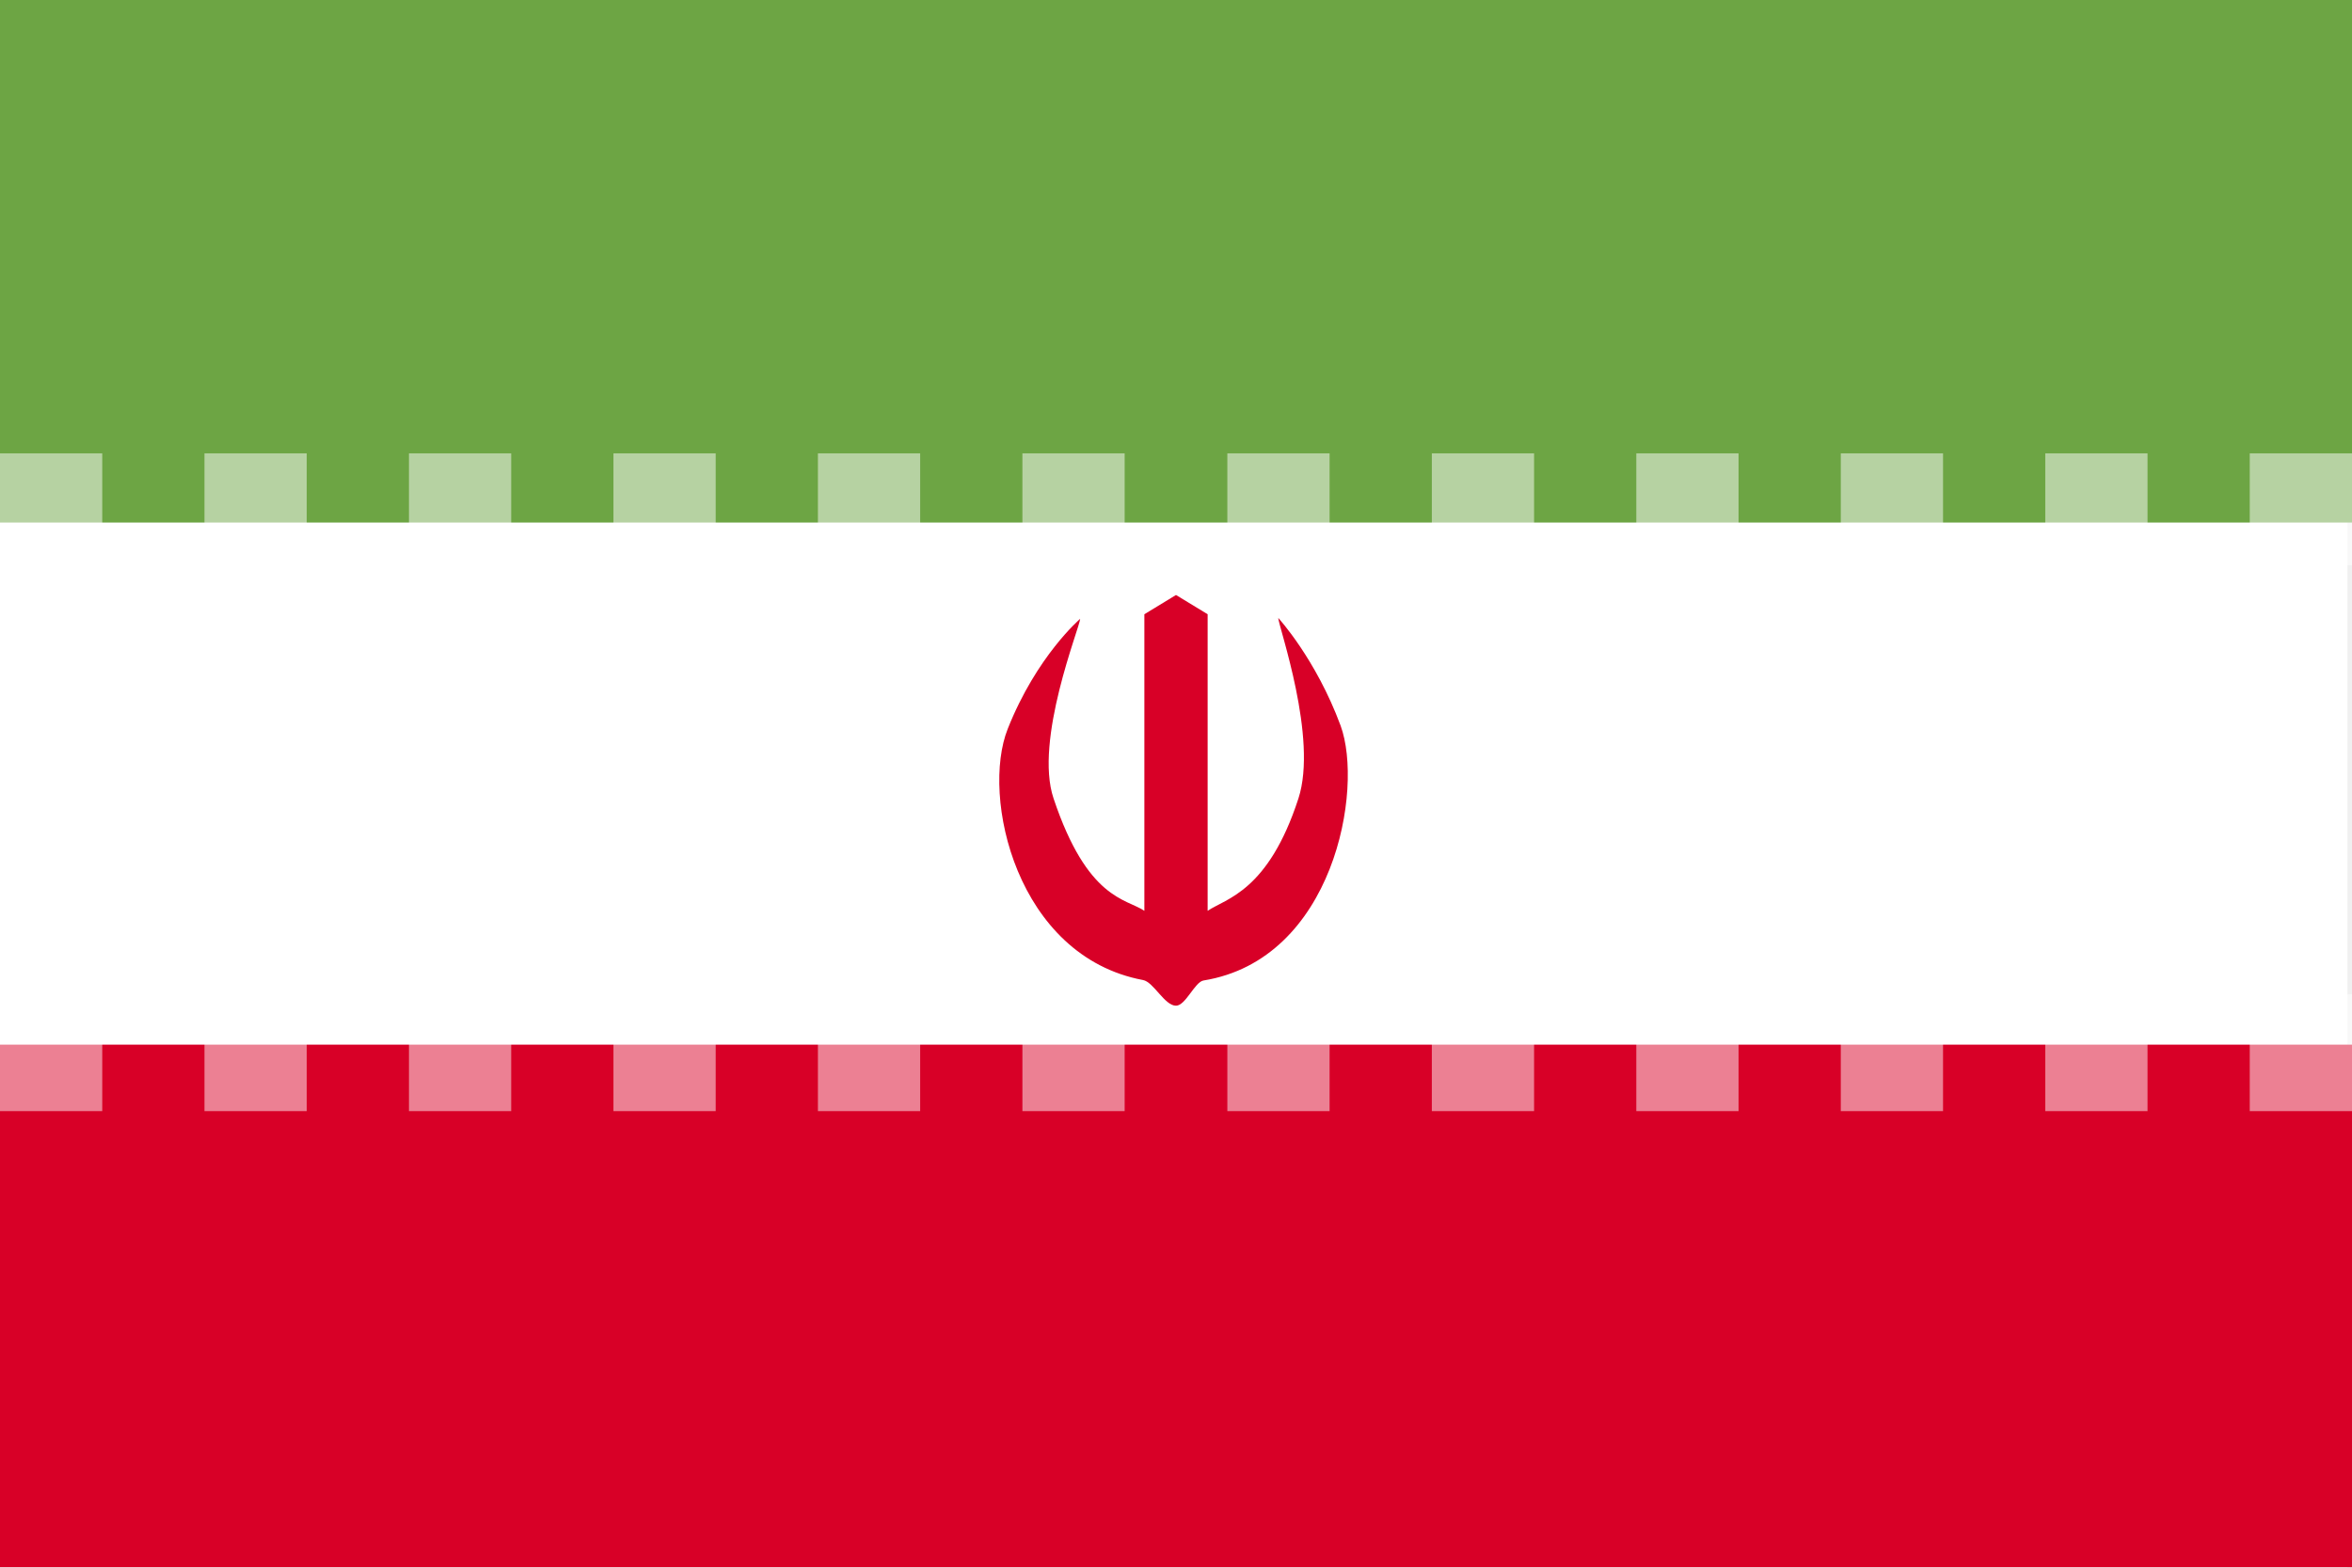
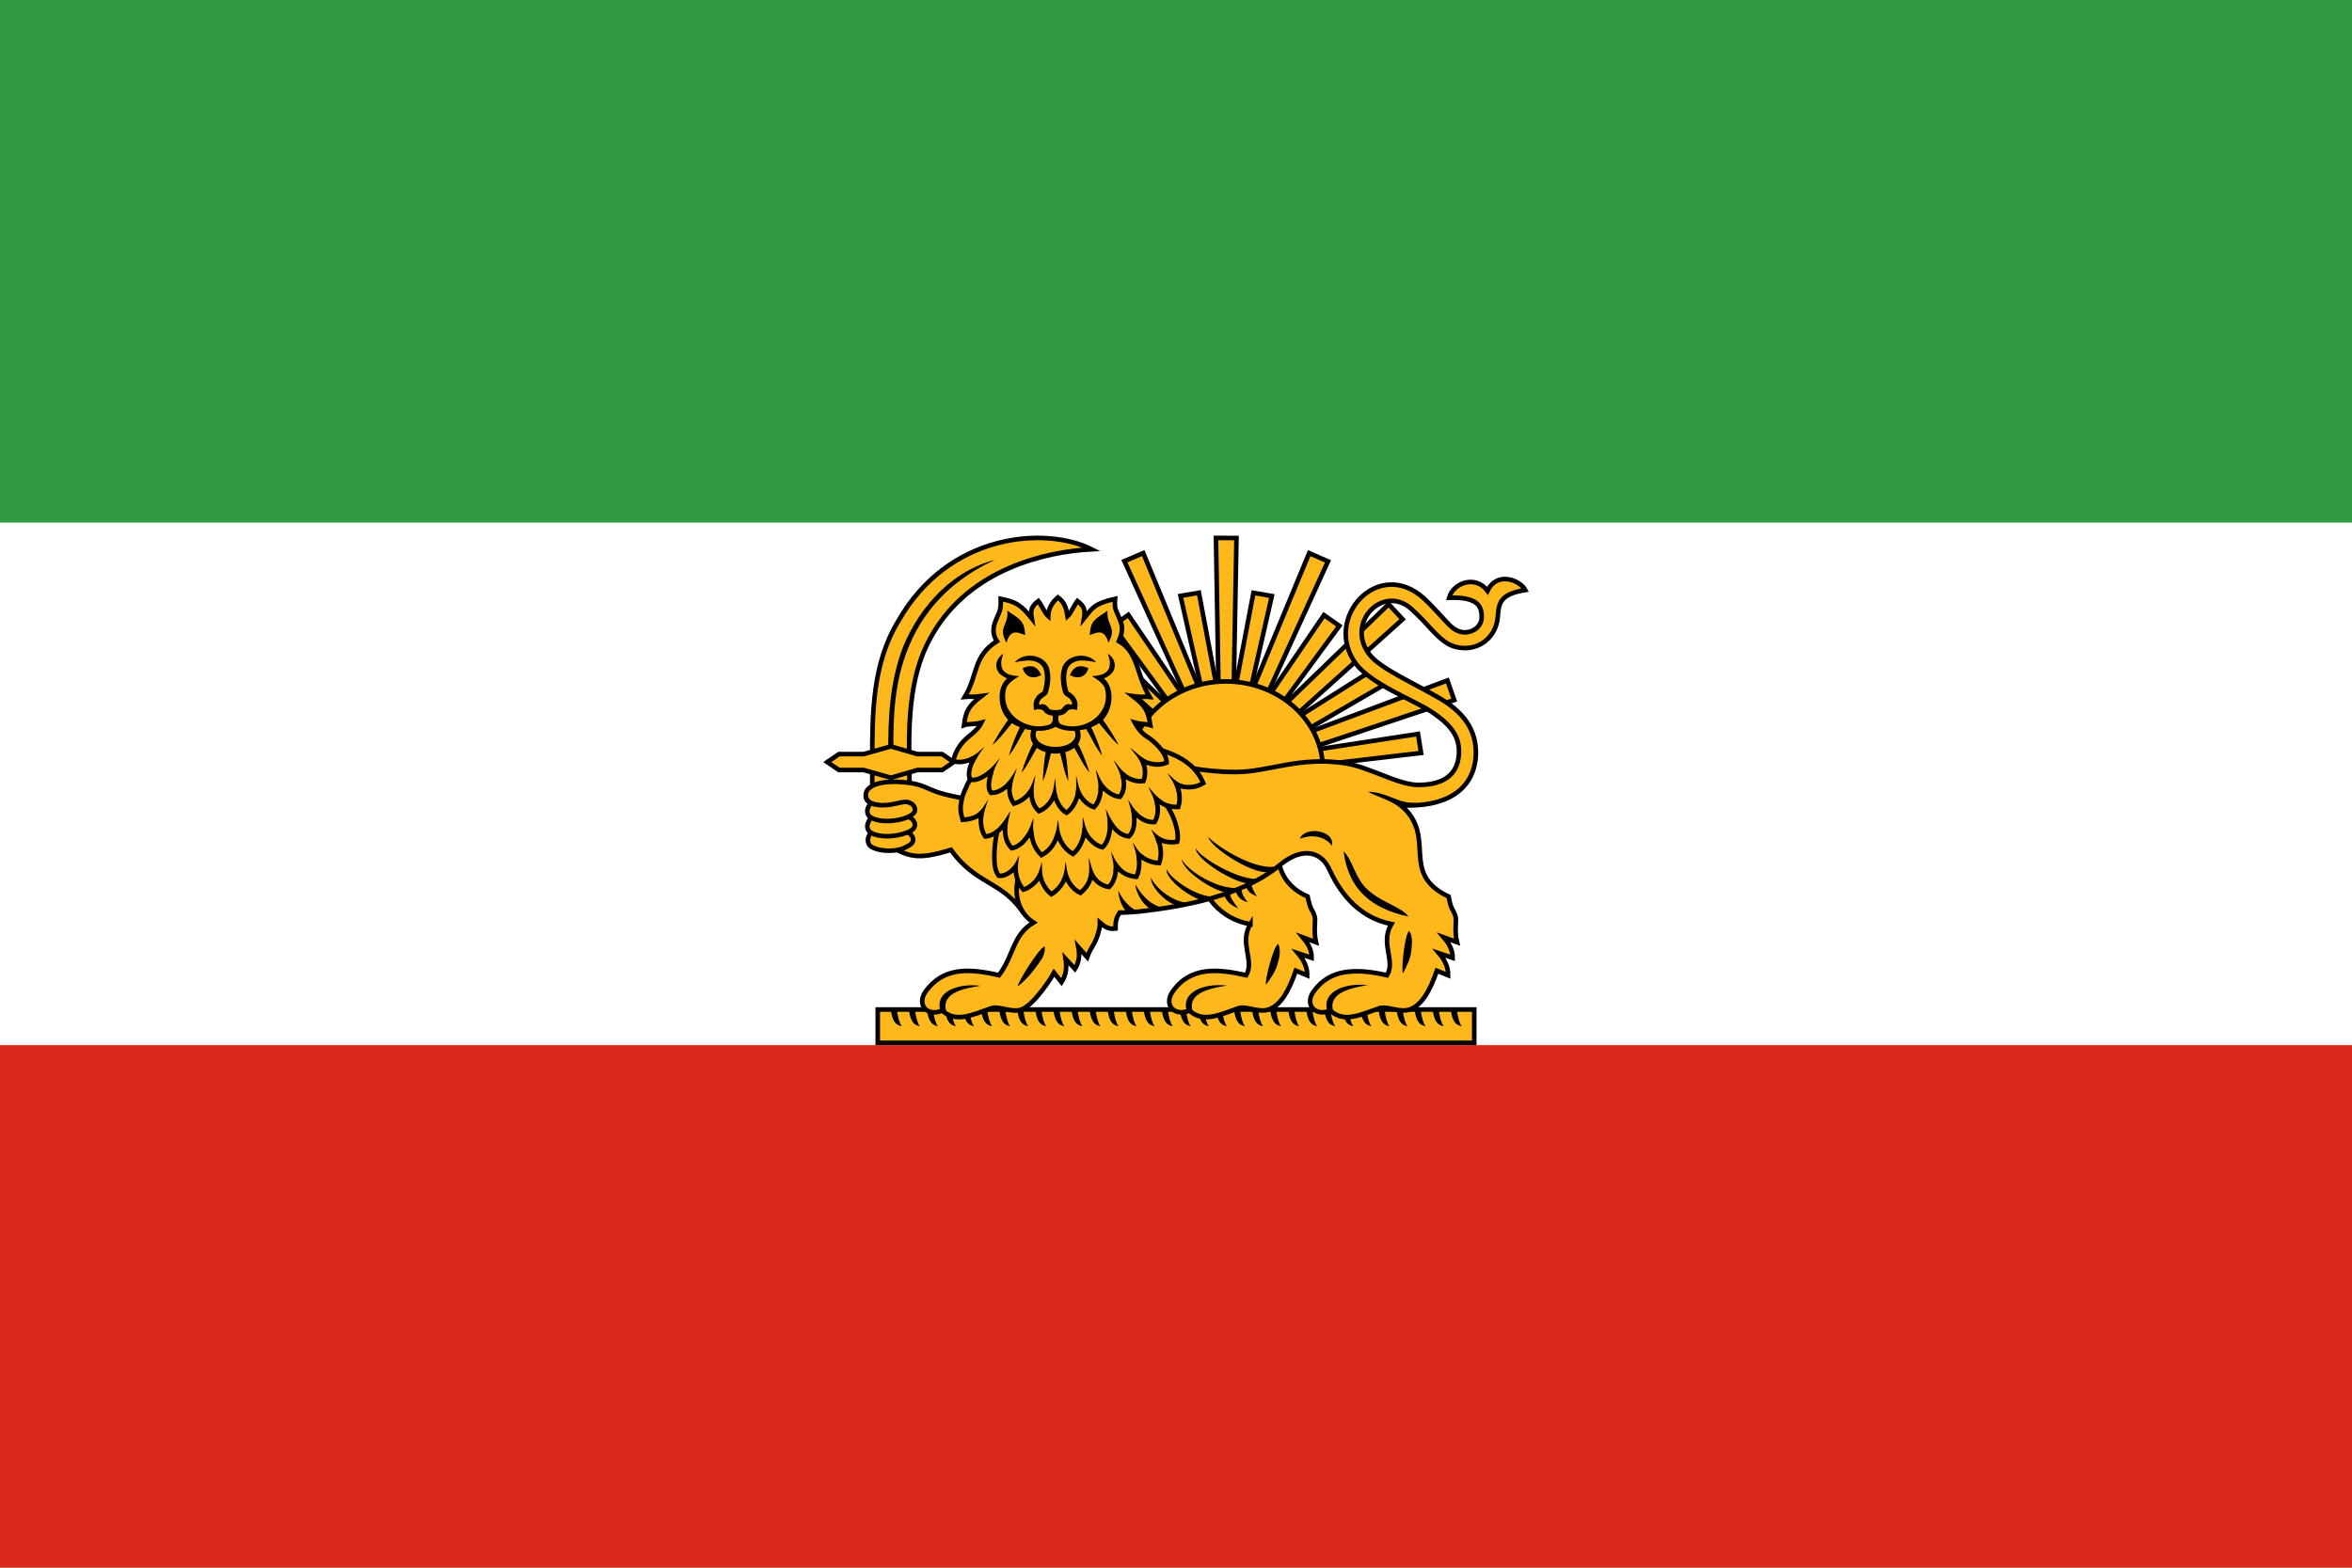
- <svg xmlns="http://www.w3.org/2000/svg" viewBox="0 0 513 342">
-   <path fill="#FFF" d="M0 0h512v342H0z" />
-   <path fill="#6DA544" d="M0 0h513v114H0z" />
-   <g fill="#D80027">
-     <path d="M0 227.9h513v114H0zM278.8 134.8c.1 2 8.7 26.2 4.4 39.4-6.6 20.3-15.8 21.8-19.8 24.5V134l-6.9-4.2-6.9 4.2v64.7c-4-2.7-12.4-2.4-19.8-24.5-4.3-12.7 5.7-37.3 5.8-39.2 0 0-9.5 8.1-15.8 24-5.9 14.8 1.9 49.6 29.5 54.8 2.3.4 4.7 5.6 7.2 5.6 2.1 0 4.1-5.2 6-5.5 28.4-4.6 35-41.7 29.9-55.6-5.4-14.6-13.6-23.5-13.6-23.5z" />
-   </g>
-   <g fill="#FFF" opacity=".5">
-     <path d="M44.6 98.9h22.3v24.4H44.6zM0 98.9h22.3v24.4H0zM89.2 98.9h22.3v24.4H89.2zM133.8 98.9h22.3v24.4h-22.3zM178.4 98.9h22.3v24.4h-22.3zM223 98.9h22.3v24.4H223zM267.7 98.9H290v24.4h-22.3zM312.3 98.9h22.3v24.4h-22.3zM356.9 98.9h22.3v24.4h-22.3zM401.5 98.9h22.3v24.4h-22.3zM446.1 98.9h22.3v24.4h-22.3zM490.7 98.9H513v24.4h-22.3zM44.6 216.9h22.3v25.5H44.6zM0 216.9h22.3v25.5H0zM89.2 216.9h22.3v25.5H89.2zM133.8 216.9h22.3v25.5h-22.3zM178.4 216.9h22.3v25.5h-22.3zM223 216.9h22.3v25.5H223zM267.7 216.9H290v25.5h-22.3zM312.3 216.9h22.3v25.5h-22.3zM356.9 216.9h22.3v25.5h-22.3zM401.5 216.9h22.3v25.5h-22.3zM446.1 216.9h22.3v25.5h-22.3zM490.7 216.9H513v25.5h-22.3z" />
+ <svg xmlns="http://www.w3.org/2000/svg" viewBox="75 0 900 600">
+   <path id="green_band" d="M0 0h1050v600H0z" style="fill:#319b42;fill-opacity:1;stroke-width:1" />
+   <path id="white_band" d="M0 200h1050v400H0z" style="fill:#fff;stroke-width:1" />
+   <path id="red_band" d="M0 400h1050v200H0z" style="fill:#da291c;fill-opacity:1;stroke-width:1" />
+   <g id="lion_and_sun" fill="#ffbb26" stroke="#000" stroke-width="1.7" style="fill:none;fill-opacity:1;stroke:none;stroke-width:1.702;stroke-dasharray:none" transform="matrix(1.027893 0 0 1.027918 295.955 170.9772)">
+     <g id="base" style="fill:none;fill-opacity:1;stroke:none;stroke-width:1.702;stroke-dasharray:none">
+       <path id="path18" d="M29.11 219.033H251.165v-12.407H29.11Z" style="fill:#ffb81c;fill-opacity:1;stroke:#000;stroke-width:1.702;stroke-dasharray:none;stroke-opacity:1" transform="translate(82.6919 2.91848)" />
+       <g id="base:black_fill" fill="#ffbb26" stroke="#000" stroke-width="1.7" style="fill:none;fill-opacity:1;stroke:none;stroke-width:1.702;stroke-dasharray:none">
+         <path id="path19" fill="#000" stroke="none" d="M33.925 206.625c.392 2.318.842 5.735 4.12 6.205-.842-.963-1.58-3.916-1.84-6.205zm6.724 0c.392 2.318.842 5.735 4.12 6.205-.842-.963-1.58-3.916-1.84-6.205zm6.724 0c.392 2.318.844 5.735 4.122 6.205-.842-.963-1.582-3.916-1.842-6.205zm6.726 0c.392 2.318.842 5.735 4.12 6.205-.842-.963-1.582-3.916-1.842-6.205zm6.724 0c.392 2.318.842 5.735 4.12 6.205-.842-.963-1.582-3.916-1.842-6.205zm6.724 0c.392 2.318.842 5.735 4.12 6.205-.842-.963-1.582-3.916-1.842-6.205zm6.724 0c.392 2.318.842 5.735 4.12 6.205-.842-.963-1.58-3.916-1.84-6.205zm6.724 0c.392 2.318.842 5.735 4.12 6.205-.842-.963-1.58-3.916-1.84-6.205zm6.724 0c.392 2.318.842 5.735 4.12 6.205-.842-.963-1.58-3.916-1.84-6.205zm6.724 0c.392 2.318.842 5.735 4.12 6.205-.842-.963-1.58-3.916-1.84-6.205zm6.726 0c.392 2.318.842 5.735 4.12 6.205-.842-.963-1.582-3.916-1.842-6.205zm6.724 0c.392 2.318.842 5.735 4.12 6.205-.842-.963-1.582-3.916-1.842-6.205zm6.724 0c.392 2.318.842 5.735 4.12 6.205-.842-.963-1.582-3.916-1.842-6.205zm6.724 0c.392 2.318.842 5.735 4.12 6.205-.842-.963-1.582-3.916-1.842-6.205zm6.724 0c.392 2.318.842 5.735 4.12 6.205-.842-.963-1.58-3.916-1.84-6.205zm6.724 0c.392 2.318.842 5.735 4.12 6.205-.842-.963-1.58-3.916-1.84-6.205zm6.724 0c.392 2.318.842 5.735 4.12 6.205-.842-.963-1.58-3.916-1.84-6.205zm6.724 0c.392 2.318.842 5.735 4.12 6.205-.842-.963-1.58-3.916-1.84-6.205zm6.726 0c.392 2.318.842 5.735 4.12 6.205-.842-.963-1.582-3.916-1.842-6.205zm6.724 0c.392 2.318.842 5.735 4.12 6.205-.842-.963-1.582-3.916-1.842-6.205zm6.724 0c.392 2.318.842 5.735 4.12 6.205-.842-.963-1.582-3.916-1.842-6.205zm6.724 0c.392 2.318.842 5.735 4.12 6.205-.842-.963-1.582-3.916-1.842-6.205zm6.724 0c.392 2.318.842 5.735 4.12 6.205-.842-.963-1.58-3.916-1.84-6.205zm6.724 0c.392 2.318.842 5.735 4.12 6.205-.842-.963-1.58-3.916-1.84-6.205zm6.724 0c.392 2.318.842 5.735 4.12 6.205-.842-.963-1.58-3.916-1.84-6.205zm6.724 0c.392 2.318.844 5.735 4.122 6.205-.842-.963-1.582-3.916-1.842-6.205zm6.726 0c.392 2.318.842 5.735 4.12 6.205-.842-.963-1.582-3.916-1.842-6.205zm6.724 0c.392 2.318.842 5.735 4.12 6.205-.842-.963-1.582-3.916-1.842-6.205zm6.724 0c.392 2.318.842 5.735 4.12 6.205-.842-.963-1.582-3.916-1.842-6.205zm6.724 0c.392 2.318.842 5.735 4.12 6.205-.842-.963-1.58-3.916-1.84-6.205zm6.724 0c.392 2.318.842 5.735 4.12 6.205-.842-.963-1.58-3.916-1.84-6.205zm6.724 0c.392 2.318.842 5.735 4.12 6.205-.842-.963-1.58-3.916-1.84-6.205z" style="fill:#000;fill-opacity:1;stroke:none;stroke-width:1.702;stroke-dasharray:none" transform="translate(82.6919 2.91848)" />
+       </g>
+     </g>
+     <g id="sun" style="fill:none;fill-opacity:1;stroke:none;stroke-width:1.702;stroke-dasharray:none">
+       <path id="path1" d="m161.071 117.313 1.581-86.248-7.64-.03 1.471 86.277z" style="fill:#ffb81c;fill-opacity:1;stroke:#000;stroke-width:1.702;stroke-dasharray:none;stroke-opacity:1" transform="translate(82.6919 2.91848)" />
+       <path id="path2" d="m168.968 51.483-12.438 65.363 4.492.934 14.791-65.104z" style="fill:#ffb81c;fill-opacity:1;stroke:#000;stroke-width:1.702;stroke-dasharray:none;stroke-opacity:1" transform="translate(82.6919 2.91848)" />
+       <path id="path3" d="m160.881 118.228 35.841-78.464-6.995-3.074-33.054 79.708z" style="fill:#ffb81c;fill-opacity:1;stroke:#000;stroke-width:1.702;stroke-dasharray:none;stroke-opacity:1" transform="translate(82.6919 2.91848)" />
+       <path id="path4" d="m195.218 59.767-38.314 56.222 3.746 2.648L200.958 63.786Z" style="fill:#ffb81c;fill-opacity:1;stroke:#000;stroke-width:1.702;stroke-dasharray:none;stroke-opacity:1" transform="translate(82.6919 2.91848)" />
+       <path id="path5" d="m160.342 118.991 64.155-57.665-5.189-5.608-62.096 59.917z" style="fill:#ffb81c;fill-opacity:1;stroke:#000;stroke-width:1.702;stroke-dasharray:none;stroke-opacity:1" transform="translate(82.6919 2.91848)" />
+       <path id="path6" d="m214.979 79.173-57.392 36.18 2.381 3.922 58.613-34.113z" style="fill:#ffb81c;fill-opacity:1;stroke:#000;stroke-width:1.702;stroke-dasharray:none;stroke-opacity:1" transform="translate(82.6919 2.91848)" />
+       <path id="path7" d="m159.543 119.476 84.17-28.081-2.551-7.294-83.15 31.051z" style="fill:#ffb81c;fill-opacity:1;stroke:#000;stroke-width:1.702;stroke-dasharray:none;stroke-opacity:1" transform="translate(82.6919 2.91848)" />
+       <path id="path8" d="m230.236 104.024-71.768 11.016.619 4.547 72.285-8.492z" style="fill:#ffb81c;fill-opacity:1;stroke:#000;stroke-width:1.702;stroke-dasharray:none;stroke-opacity:1" transform="translate(82.6919 2.91848)" />
+       <path id="path9" d="M148.665 51.45 141.816 52.624l14.715 65.156 4.492-.933z" style="fill:#ffb81c;fill-opacity:1;stroke:#000;stroke-width:1.702;stroke-dasharray:none;stroke-opacity:1" transform="translate(82.6919 2.91848)" />
+       <path id="path10" d="m160.881 116.399-32.942-79.724-7.018 3.019 35.752 78.535z" style="fill:#ffb81c;fill-opacity:1;stroke:#000;stroke-width:1.702;stroke-dasharray:none;stroke-opacity:1" transform="translate(82.6919 2.91848)" />
+       <path id="path11" d="m122.382 59.677-5.676 4.109 40.198 54.852 3.746-2.648z" style="fill:#ffb81c;fill-opacity:1;stroke:#000;stroke-width:1.702;stroke-dasharray:none;stroke-opacity:1" transform="translate(82.6919 2.91848)" />
+       <path id="path12" d="M160.342 115.636 120.753 77.338l-1.802 7.174 38.262 34.479z" style="fill:#ffb81c;fill-opacity:1;stroke:#000;stroke-width:1.702;stroke-dasharray:none;stroke-opacity:1" transform="translate(82.6919 2.91848)" />
+       <path id="path13" d="M158.732 84.466c-19.756 0-36.012 14.6-36.012 32.805 0 18.205 16.241 32.891 36.012 32.891 19.771 0 36.102-14.671 36.102-32.891 0-18.22-16.346-32.805-36.102-32.805z" style="fill:#ffb81c;fill-opacity:1;stroke:#000;stroke-width:1.702;stroke-dasharray:none;stroke-opacity:1" transform="translate(82.6919 2.91848)" />
+     </g>
+     <g id="sword" style="fill:none;fill-opacity:1;stroke:none;stroke-width:1.702;stroke-dasharray:none">
+       <path id="path14" d="M27.076 114.492 27.061 144.007H40.9l-0-29.515c-.943-28.138 4.202-40.045 8.71-47.772 14.016-24.022 41.728-30.547 59.099-31.457-17.063-8.576-53.323-6.161-71.978 26.796-9.624 15.85-9.706 34.457-9.655 52.432z" style="fill:#ffb81c;fill-opacity:1;stroke:#000;stroke-width:1.702;stroke-dasharray:none;stroke-opacity:1" transform="translate(82.6919 2.91848)" />
+       <g id="sword:black_fill" fill="#ffbb26" stroke="#000" stroke-width="1.7" style="fill:none;fill-opacity:1;stroke:none;stroke-width:1.702;stroke-dasharray:none">
+         <path id="path16" fill="#000" stroke="none" d="M72.746 39.182C52.072 44.623 40.442 63.938 36.817 76.635c-2.504 8.768-4.098 17.92-3.769 37.857h1.99c-.302-12.393-.229-25.585 3.715-37.797 4.925-15.249 14.784-28.566 33.994-37.514" style="fill:#000;fill-opacity:1;stroke:none;stroke-width:1.702;stroke-dasharray:none" transform="translate(82.6919 2.91848)" />
+       </g>
+       <path id="path17" d="M14.669 111.524h9.217l10.103-2.86 9.843 2.86h9.217l4.355 2.968-4.355 2.968H43.83l-9.843 2.86-10.102-2.86h-9.217l-4.356-2.968z" style="fill:#ffb81c;fill-opacity:1;stroke:#000;stroke-width:1.702;stroke-dasharray:none;stroke-opacity:1" transform="translate(82.6919 2.91848)" />
+     </g>
+     <g id="body" style="fill:none;fill-opacity:1;stroke:none;stroke-width:1.702;stroke-dasharray:none">
+       <path id="path20" d="M30.556 143.688c9.865 6.636 13.34 7.253 25.814 3.498 8.906 12.47 17.928 11.498 25.894 21.95l3.333-37.887s-22.585-2.045-33.28-5.247c-3.474-1.04-6.232-2.836-9.813-3.498-8.373-1.549-17.861-.56-17.861 4.318 0 1.666 1.066 3.218 4.421 3.625z" style="fill:#ffb81c;fill-opacity:1;stroke:#000;stroke-width:1.702;stroke-dasharray:none;stroke-opacity:1" transform="translate(82.6919 2.91848)" />
+       <path id="path21" d="M39.943 140.414c1.216.475 2.481 1.889 2.347 3.185-.146 1.412-1.854 2.121-3.2 2.809-2.766 1.414-8.99 1.644-12.373-.389-.904-.543-1.28-1.535-1.28-2.522 0-1.029.853-2.501.853-2.501" style="fill:#ffb81c;fill-opacity:1;stroke:#000;stroke-width:1.702;stroke-dasharray:none;stroke-opacity:1" transform="translate(82.6919 2.91848)" />
+       <path id="path22" d="M40.796 135.047c1.216.475 2.277 1.751 2.128 3.084-.149 1.334-1.639 2.099-2.981 2.627-3.948 1.553-10.056 2.033-13.44 0-.904-.543-1.28-1.459-1.28-2.445 0-1.201 1.28-3.072 1.28-3.072" style="fill:#ffb81c;fill-opacity:1;stroke:#000;stroke-width:1.702;stroke-dasharray:none;stroke-opacity:1" transform="translate(82.6919 2.91848)" />
+       <path id="path23" d="M24.642 126.822c0 1.666 1.066 3.218 4.421 3.625 5.665.687 9.194-1.861 11.733-.893.925.352 2.163 1.094 2.17 2.785.005 1.271-1.691 2.223-3.023 2.776-3.638 1.509-10.056 2.033-13.44 0-.904-.543-1.28-1.414-1.28-2.401 0-1.335.784-2.068 1.323-3.002" style="fill:#ffb81c;fill-opacity:1;stroke:#000;stroke-width:1.702;stroke-dasharray:none;stroke-opacity:1" transform="translate(82.6919 2.91848)" />
+       <path id="path24" d="M167.84 174.824c-4.295 7.16 1.664 13.558-1.574 19.035-10.452-2.37-20.853-3.425-27.474 6.244-3.249 4.745.693 9.284 6.341 6.916 5.052 4.645 11.003 1.671 18.292-.87 2.859-.997 7.631 1.873 11.401.416 4.297-1.66 7.208-6.552 9.932-14.402l4.233 1.776c.045-3.356-1.448-5.915-3.398-8.237l5.052 1.699c.031-3.339-1.677-5.709-3.265-7.624l4.864 1.797c-.974-4.37-.033-8.065-.465-9.53-.935-3.171-1.422-1.596-2.654-7.495-14.639-6.414-11.484-21.526-8.796-27.924l-27.874 19.222c-5.632 3.667 2.103 16.852 15.385 18.979z" style="fill:#ffb81c;fill-opacity:1;stroke:#000;stroke-width:1.702;stroke-dasharray:none;stroke-opacity:1" transform="translate(82.6919 2.91848)" />
+       <path id="path25" d="M262.73 46.342c-2.506-.042-5.043 1.107-6.637 4.377-4.372-5.944-12.724-3.056-14.293 2.604 9.939-.365 12.211 2.622 12.141 7.197-.049 3.205-2.63 5.393-5.783 5.657-1.903.159-4.125-.579-6.268-2.771-3.35-3.425-6.227-6.883-9.356-9.76-17.136-15.756-37.86 7.435-25.414 24.239 5.604 7.567 21.517 13.544 28 17.793 8.315 5.45 10.981 10.362 10.256 16.716-.727 6.375-5.065 10.647-15.168 10.601-7.483-.034-18.297-6.774-27.387-8.109-17.019-2.499-28.061 3.242-40.236 3.305-23.253.12-41.537-9.098-41.537-9.098l-33.957 39.314c-6.984 4.939-9.682 19.557 0 25.834-7.839 4.697-7.228 12.138-12.842 19.619-11.346-2.621-20.861-3.021-27.467 6.244-3.128 4.825.683 9.285 6.332 6.916 5.052 4.645 10.992 1.67 18.281-.871 2.901-1.011 7.794 1.916 11.414.416 4.887-2.025 11.614-12.905 11.949-13.59l2.766 3.492c1.861-2.897 1.951-5.795 1.516-8.691l3.479 3.736c1.839-2.888 1.697-5.775 1.248-8.123l3.299 3.736s.545-1.626 1.873-3.898c1.439-2.063 3.002-6.481 2.904-8.938 1.904 1.658 3.352 2.522 5.797 2.193-.104-3.215.602-4.52 1.516-5.93 2.521-.018 5.83-.211 9.656-.684 12.833-1.586 35.665-5.144 49.867-16.953 8.883-7.387 15.676-4.659 18.398 1.262 3.412 7.421 9.913 17.956 23.24 20.631-4.295 7.16 1.633 13.574-1.605 19.051-11.823-2.65-21.468-2.374-27.465 6.244-3.285 4.72.681 9.285 6.33 6.916 5.052 4.645 10.992 1.67 18.281-.871 2.876-1.003 7.65 1.87 11.414.416 4.297-1.66 7.264-6.522 9.988-14.371l4.191 1.705c.045-3.356-1.438-5.883-3.389-8.205l5.082 1.707c.031-3.339-1.865-5.953-3.299-7.637l4.904 1.787c-1.044-4.156-.095-8.008-.535-9.504-.925-3.137-1.547-1.864-2.586-7.475-18.61-8.823-3.922-22.149-17.746-33.998 16.246.845 26.738-5.283 27.846-17.868.735-10.434-5.119-17.069-13.285-21.879-9.698-5.713-22.284-11.123-26.315-16.418-9.187-12.066 5.597-26.776 16.138-16.451 1.394 1.366 2.674 2.499 3.764 3.686 6.674 7.273 9.36 10.352 15.887 10.417 6.442-.158 11.41-4.918 11.992-11.469.43-4.836.349-8.551 10.262-10.162-1.05-2.01-4.221-4.034-7.443-4.088z" style="fill:#ffb81c;fill-opacity:1;stroke:#000;stroke-width:1.702;stroke-dasharray:none;stroke-opacity:1" transform="translate(82.6919 2.91848)" />
+       <g id="body:black_fill" fill="#000" stroke="none" stroke-width="1.7" style="fill:none;fill-opacity:1;stroke:none;stroke-width:1.702;stroke-dasharray:none">
+         <path id="path32" d="M67.383 197.768c-8.823-1.027-17.824 2.444-14.625 10.239l1.873-.635c-2.183-7.359 7.525-8.67 12.752-9.604m135.125-50.028c.952 6.894 3.302 12.118 7.312 16.078 4.009 3.96 9.527 6.596 16.855 8.212-2.464-3.556-9.524-5.04-14.891-9.741-5.126-4.49-5.835-11.402-9.275-14.549m22.14 45.387c1.104-2.193 2.637-4.951 3.008-7.822.371-2.871.702-5.797-.707-7.974-1.733 1.099-3.092 15.36-2.3 15.795m-26.418-47.444c.468-3.314-2.108-4.755-4.663-5.304-2.995-.643-6.504.27-7.325 2.678 4.464-1.795 9.337-.957 11.988 2.626m-67.392 11.801c-.509 3.361 6.385 10.335 10.419 10.503l4.713-.951c-7.324.01-13.826-6.201-15.132-9.551m-49.62 40.527c3.532-2.631 6.331-6.487 7.496-8.118 1.741-2.437 2.626-3.617 2.605-6.718-2.104.16-10.546 14.098-10.101 14.836m130.195-.451c-8.823-1.027-17.824 2.749-14.625 10.544l1.873-.732c-2.183-7.359 7.525-8.878 12.752-9.812m-52.329.145c-8.823-1.027-17.824 2.604-14.625 10.399l1.873-.732c-2.183-7.359 7.525-8.733 12.752-9.667M152.121 142.363c.869 4.004 18.168 15.349 23.699 12.744l2.86-2.191c-7.244 3.112-22.996-6.631-26.559-10.553m-4.622 4.239c-.237 4.116 15.715 13.933 20.466 13.012l4.198-2.15c-5.037 2.814-22.399-6.499-24.664-10.862m-5.278 4.08c.774 5.146 14.666 13.503 17.987 12.309l4.633-1.834c-7.566 1.689-19.814-5.491-22.62-10.475m-5.631 3.661c-.362 3.932 9.263 10.925 13.591 11.699l5.445-1.521c-6.911 1.112-17.613-6.607-19.036-10.178m-11.526 5.761c-.166 1.509 1.933 7.491 6.3 9.438l4.592-.657c-5.971-.891-9.605-6.433-10.892-8.781M118.63 162.383c.025 1.841 1.17 6.502 3.555 8.131l4.186-.373c-4.667-1.544-7.113-6.477-7.741-7.757m51.741 2.081c-2.167-.812-3.021-1.102-4.373-3.817l1.968-1.033c.806 2.568 1.768 4.232 2.406 4.85zm-3.433 2.192c-2.294-.459-3.805-1.703-4.775-4.398l2.29-.933c.058.649.106 3.025 2.485 5.331zm-9.025-2.865 2.296-.798c-.149 1.847 1.656 4.019 3.1 5.981-2.693-1.211-4.108-2.186-5.396-5.183m15.767 33.544c1.485-1.998 3.397-4.691 4.225-7.485.822-2.776 1.31-5.331.313-7.689-1.908.824-5.239 14.627-4.537 15.174z" style="fill:#000;fill-opacity:1;stroke:none;stroke-width:1.702;stroke-dasharray:none" transform="translate(82.6919 2.91848)" />
+         <path id="path33" d="M211.536 125.567c7.728 0 11.103 4.87 19.252 4.05l-6.903.957c3.356 3.014 4.929 5.811 4.898 8.353-3.138-9.164-11.032-10.241-17.247-13.36" style="fill:#000;fill-opacity:1;stroke:none;stroke-width:1.702;stroke-dasharray:none" transform="translate(82.6919 2.91848)" />
+       </g>
+     </g>
+     <g id="face_and_mane" style="fill:none;fill-opacity:1;stroke:none;stroke-width:1.702;stroke-dasharray:none">
+       <path id="path26" d="m74.11 133.201-.54 7.163c-.938 3.929-2.097 13.53.62 16.467 2.136.303 4.589-1.346 6.182-3.221-.01 1.949.565 5.722 2.953 8.392 2.583-.681 5.101-3.343 6.094-5.13.863 2.278 1.936 4.969 4.302 6.846 2.704-1.579 4.258-4.093 5.386-6.592 1.221 2.352 2.706 4.826 5.438 6.073 2.53-2.159 3.284-3.775 4.198-6.666 1.783 2.604 3.759 4.049 6.46 4.484 2.123-2.221 2.419-4.783 2.78-7.751 1.926 2.512 4.462 3.717 7.402 3.97 1.364-2.756 1.077-5.67.904-8.203 2.017 1.677 4.843 3.047 7.6 3.052 1.211-3.545.349-6.837-.484-9.141 2.283 1.472 5.132 1.567 7.169 1.241 1.074-3.615-1.756-13.726-9.06-19.111z" style="fill:#ffb81c;fill-opacity:1;stroke:#000;stroke-width:1.702;stroke-dasharray:none;stroke-opacity:1" transform="translate(82.6919 2.91848)" />
+       <path id="path27" d="M69.219 111.094s-7.42 11.433-8.719 16.801c-.841 3.474-.66 5.15.222 8.122 2.113-.121 5.324-.838 6.821-2.368-.094 2.712-.288 5.782 1.585 8.547 3.207-.149 5.896-2.928 7.374-4.778-.002 3.24-.279 6.08 2.447 9.147 3.697-.628 5.429-3.897 7.213-6.095.417 2.627.933 5.777 3.919 8.67 3.678-1.932 5.001-4.979 6.016-7.685 1.197 2.687 2.287 5.246 5.67 7.263 3.027-2.454 4.065-6.647 4.299-8.303 1.328 2.159 3.547 5.082 6.7 5.788 2.224-1.926 2.868-5.969 2.875-9.121 1.645 2.299 3.806 4.852 6.991 5.079 2.462-2.462 1.995-6.155 1.839-8.898 2.134 1.893 4.514 3.9 7.746 3.538 1.549-2.77 1.262-5.71.607-8.513 2.204 1.873 4.484 3.023 8.152 2.928 1.009-2.997.268-6.353-.404-8.089 2.911.913 6.392 1.256 9.725-.784-4.507-10.738-16.903-13.113-29.393-15.212z" style="fill:#ffb81c;fill-opacity:1;stroke:#000;stroke-width:1.702;stroke-dasharray:none;stroke-opacity:1" transform="translate(82.6919 2.91848)" />
+       <path id="path28" d="M117.683 57.735c-.5-1.262-.245-4.02-.245-4.02-7.944 1.833-8.459 3.467-11.544 7.286.52-3.101.176-4.465-2.451-6.476-1.104 1.375-2.359 4.458-3.677 5.659-.449-2.804-1.055-5.21-3.596-7.008-2.217 1.944-3.489 4.121-3.596 7.008-1.318-1.201-2.573-4.284-3.677-5.659-2.628 2.011-2.971 3.375-2.451 6.476-3.884-4.817-5.677-6.141-11.544-7.286 0 0 .071 2.709-.245 4.02-.732 3.035-4.316 6.964-1.203 11.753-8.93 5.661-6.987 12.535-11.92 20.727 2.221-.211 2.703.21 6.143-.278-4.74 3.675-5.756 5.475-6.474 10.824 1.722-.625 3.181-.124 6.532-.978-1.138 2.431-3.59 4.207-4.956 5.358-3.376 2.846-4.763 5.7-5.599 8.989 2.994.964 5.792-.295 7.754-1.057-.627 1.158-2.836 5.344-1.343 7.967 3.025.635 5.759-1.849 7.672-3.074-.273 2.433-1.702 5.701.047 8.006 2.953.022 5.219-1.846 7.028-3.693-.342 2.538-.453 4.863 1.451 7.7 3.096-.918 4.842-2.721 6.396-4.604.273 2.471.414 5.007 2.952 7.412 3.64-1.602 4.718-4.177 5.786-6.152.617 2.207 2.016 5.338 4.441 6.735 2.74-1.822 4.025-5.623 4.393-7.646.95 1.929 2.919 4.601 5.852 5.579 2.271-2.342 2.463-5.696 2.659-8.066 1.668 1.718 3.946 3.889 6.956 4.219 2.041-2.398 1.6-5.724 1.063-8.416 2.09 1.669 4.686 2.919 7.727 2.526.998-2.601.618-5.114-.272-7.399 2.301.714 5.305 2.073 8.929.545-.032-4.025-4.992-8.26-7.517-9.822-1.525-.944-3.272-2.924-4.383-5.107 2.248.65 4.109.435 5.817.978-.809-5.491-1.851-7.179-6.553-10.824 3.579.553 4.031.067 6.252.278-4.933-8.191-4.031-16.488-11.4-20.727 2.306-5.57.797-6.701-1.203-11.753z" style="fill:#ffb81c;fill-opacity:1;stroke:#000;stroke-width:1.702;stroke-dasharray:none;stroke-opacity:1" transform="translate(82.6919 2.91848)" />
+       <g id="face_and_mane:black_fill" fill="#ffbb26" stroke="#000" stroke-width="1.7" style="fill:none;fill-opacity:1;stroke:none;stroke-width:1.702;stroke-dasharray:none">
+         <path id="path29" fill="#000" stroke="none" d="m133.406 142.945-.132 2.444c-.804-3-1.706-4.333-2.433-5.897 1.425 1.204 2.279 2.699 4.97 3.615zm-4.854 6.653-2.263-.563-.718 2.221c-.179-3.285-1.03-4.95-1.54-6.777 1.238 1.478 1.736 3.456 4.521 5.12m-8.243 4.849-2.325-1.18-1.178 2.322c.418-3.317-.546-5.549-.865-7.799 1.045 1.981 1.923 4.531 4.368 6.657m-9.367 3.446-2.198-1.359-1.543 1.822c1.097-2.914.476-6.171.446-8.362.755 2.053 1.182 5.634 3.295 7.899m-10.072.656-1.761-1.422-1.667 1.421c1.392-2.739 1.298-5.198 1.572-7.11.404 1.87.409 4.487 1.857 7.111m-13.315-.513 1.866-1.164 1.5 1.474c-.897-2.266-.594-4.924-.722-6.71-.551 1.677-.983 4.313-2.643 6.4m-7.182-4.426 1.016 2c-.354-2.455.162-4.559.407-6.449-.955 1.726-1.596 3.687-3.448 5.251z" style="fill:#000;fill-opacity:1;stroke:none;stroke-width:1.702;stroke-dasharray:none" transform="translate(82.6919 2.91848)" />
+         <path id="path30" fill="#000" stroke="none" d="m140.573 123.127-.136 2.723c-.519-3.385-2.837-5.934-3.542-7.293 1.354 1.077 3.203 3.636 6.073 4.285zm-5.193 5.961-2.555-.804-.433 2.255c-.479-3.142-1.825-4.978-2.631-6.989 1.578 1.79 2.824 3.768 5.618 5.538m-8.954 4.737-1.953-.562-.73 2.039c-.109-3.064-.929-4.739-1.45-6.845 1.269 1.823 2.069 3.593 4.134 5.368m-8.832 4.4-1.899-1.143-.971 1.753c.19-2.712-.374-4.357-.75-6.891 1.213 2.241 1.841 4.116 3.62 6.281m-19.93 4.618-1.565-1.388-1.522 1.504c1.302-2.92 1.236-5.407 1.685-7.037.273 1.6.205 4.062 1.402 6.921m10.294-1.159-1.898-1.261-1.404 2.246c1.027-3.48.646-5.741.759-7.81.714 2.045.896 4.506 2.544 6.825m-23.966.251 2.171-1.465 1.234 2.07c-.717-3.255-.336-5.517-.349-7.222-.671 1.547-1.189 4.083-3.056 6.616m-9.633-3.38 2.144-1.136.842 2.083c.088-2.953.933-5.29 1.176-6.855-.881 1.283-2.01 3.573-4.162 5.909m-9.067-4.43 2.252-.476.801 2.684c-.026-3.117 1.486-6.423 1.932-8.065-.926 1.419-2.439 4.581-4.985 5.856" style="fill:#000;fill-opacity:1;stroke:none;stroke-width:1.702;stroke-dasharray:none" transform="translate(82.6919 2.91848)" />
+         <path id="path1-8" d="M77.371 58.15c.434 5.696-3.653 6.021-.357 11.861 1.39-4.193 2.91-4.544 6.957-2.762-.145-5.724-2.532-6.199-6.6-9.1m37.275 0c-4.068 2.901-6.454 3.376-6.6 9.1 4.047-1.782 5.565-1.432 6.955 2.762 3.296-5.841-.79-6.165-.355-11.861M75.854 74.154c-3.404 2.079-4.038 7.109 1.428 9.18-4.166 3.562-3.443 11.55.357 15.436-1.506 2.016-4.508 6.659-5.836 9.385 2.791-2.37 4.916-5.38 7.262-8.166.819.591 1.779 1.084 2.943 1.543-1.1 2.086-3.297 7.598-4.102 10.561 2.34-2.708 4.409-7.468 5.975-9.91.77.204 1.589.296 2.408.406-.61 1.75-.39 3.59.623 5.117-1.107 1.977-3.42 7.719-4.279 10.725 2.211-2.496 4.156-6.715 5.707-9.262.893.716 1.981 1.261 3.299 1.625-.498 2.544-1.064 7.869-1.07 10.723 1.455-2.921 2.229-7.498 3.031-10.316.986.197 2.406.197 3.391 0 .802 2.819 1.576 7.395 3.031 10.316-.006-2.854-.573-8.178-1.07-10.723 1.318-.364 2.406-.909 3.299-1.625 1.551 2.547 3.496 6.766 5.707 9.262-.86-3.006-3.173-8.747-4.279-10.725 1.013-1.528 1.235-3.368.625-5.117.819-.11 1.637-.203 2.406-.406 1.566 2.442 3.635 7.202 5.975 9.91-.805-2.962-3.001-8.475-4.102-10.561 1.069-.422 2.066-.91 2.943-1.543 1.976 2.299 4.674 6.061 7.262 8.166-1.289-2.645-4.268-7.285-5.836-9.385 3.801-3.885 4.524-11.873.357-15.436 5.466-2.071 4.832-7.1 1.428-9.18.627 1.787 1.091 3.209.535 5.281-1.12 2.65-3.887 2.81-6.422 3.086 1.798 1.14 3.737 2.249 4.727 4.225 2.622 9.274-6.295 15.549-13.91 14.299-3.001-.493-3.494-1.02-3.301-3.818.6-.062 1.347-.217 2.051-.568.638-.319.896-.657 1.16-.975.264-.317.48-.547.535-.57.837-.36 2.141-.242 2.141-.242l1.07.242.088-1.055c.071-.916.293-1.503-.445-3-.599-1.214-1.511-1.946-2.141-2.355-.315-.205-.498-.299-.625-.406-.127-.107-.155-.155-.178-.244-.821-3.04-1.076-5.673-.268-8.211.484-1.519 2.138-2.804 4.281-3.088 2.308-.305 5.121.341 6.42.57-3.678-4.192-11.177-2.634-12.662 2.029-.925 2.903-.579 5.972.268 9.105.22.814.75 1.23 1.604 1.787.548.357 1.09.676 1.518 1.543.367.744.223.719.178 1.375-.642-.048-1.035-.518-2.051-.08-.675.291-1.046.787-1.338 1.137-.237.284-.453.518-.469.566l-.002.002v.004h.002v.002h.002v.002c-.284.136-.856.271-1.316.318-.255.026-1.529.026-1.785 0-.461-.048-1.032-.183-1.316-.318v-.002h.002l.002-.002v-.004l-.002-.002c-.016-.049-.232-.282-.469-.566-.292-.35-.663-.846-1.338-1.137-1.016-.438-1.409.032-2.051.08-.045-.656-.189-.631.178-1.375.427-.867.969-1.186 1.518-1.543.854-.557 1.384-.973 1.604-1.787.847-3.133 1.192-6.202.268-9.105-1.485-4.663-8.984-6.221-12.662-2.029 1.299-.229 4.112-.876 6.42-.57 2.143.284 3.798 1.569 4.281 3.088.808 2.538.554 5.171-.268 8.211-.023.089-.051.137-.178.244-.127.107-.31.201-.625.406-.629.41-1.542 1.141-2.141 2.355-.738 1.497-.517 2.084-.445 3l.09 1.055 1.068-.242s1.303-.118 2.141.242c.055.023.271.253.535.57.264.317.522.656 1.16.975.703.351 1.451.506 2.051.568.193 2.799-.298 3.326-3.299 3.818-6.965 1.144-16.683-4.499-13.912-14.299.989-1.976 2.928-3.085 4.727-4.225-2.535-.276-5.302-.436-6.422-3.086-.555-2.073-.092-3.495.535-5.281zm9.967 4.639c-.93.021-1.873.334-2.742.723.368 2.072 2.768 4.818 6.865 2.6-1.062-2.584-2.573-3.358-4.123-3.322m18.949 0c-1.55-.036-3.061.738-4.123 3.322 4.098 2.219 6.497-.527 6.865-2.6-.87-.389-1.812-.701-2.742-.723m-9.479 22.578c1.672.94 4.085 1.644 7.049 1.461 1.483 3.188-1.901 6.009-7.051 6.012-5.149-.002-8.522-2.824-7.039-6.012 2.963.183 5.369-.521 7.041-1.461m-26.415 7.364c-.86.76-3.143 3.069-5.827 4.152l1.885.186.086 1.746c1.143-2.696 3.306-5.181 3.856-6.084zm54.116.369c1.092 1.56 3.655 3.904 4.453 6.885l.295-1.822 1.812-.297c-2.661-1.111-4.859-3.672-6.561-4.766m-48.395 3.821c-.91.989-2.667 3.564-5.23 5.312l1.895-.27.551 1.766c.689-3.425 2.228-5.589 2.784-6.808m42.387.872c.684 1.797 2.284 3.872 2.748 7.008l.553-1.764 1.586.109c-2.331-1.532-3.494-3.894-4.887-5.354m-36.082 2.993c-.857 1.212-2.195 3.966-4.135 5.854l1.574-.365.686 1.547c.292-2.841 1.532-5.629 1.875-7.036m29.387.487c.103 1.612 1.226 4.595.959 7.773l1.018-1.812 1.939.709c-2.158-2.087-3.116-5.268-3.916-6.67m-22.49 2.11c-.613 1.198-1.54 4.729-3.216 6.541l1.6-.553 1.031 1.531c-.366-2.7.498-6.168.585-7.519m15.176.14c-.151 1.572.354 4.65-.395 7.445l1.174-1.248 1.555.984c-1.549-2.323-1.911-5.767-2.333-7.182m-7.807.881c-.351 1.58-.442 4.716-1.688 7.125l1.439-.896 1.301 1.23c-.982-2.723-.838-5.858-1.053-7.459" style="fill:#000;fill-opacity:1;stroke:none;stroke-width:1.702;stroke-dasharray:none" transform="translate(82.6919 2.91848)" />
+       </g>
+     </g>
  </g>
</svg>
